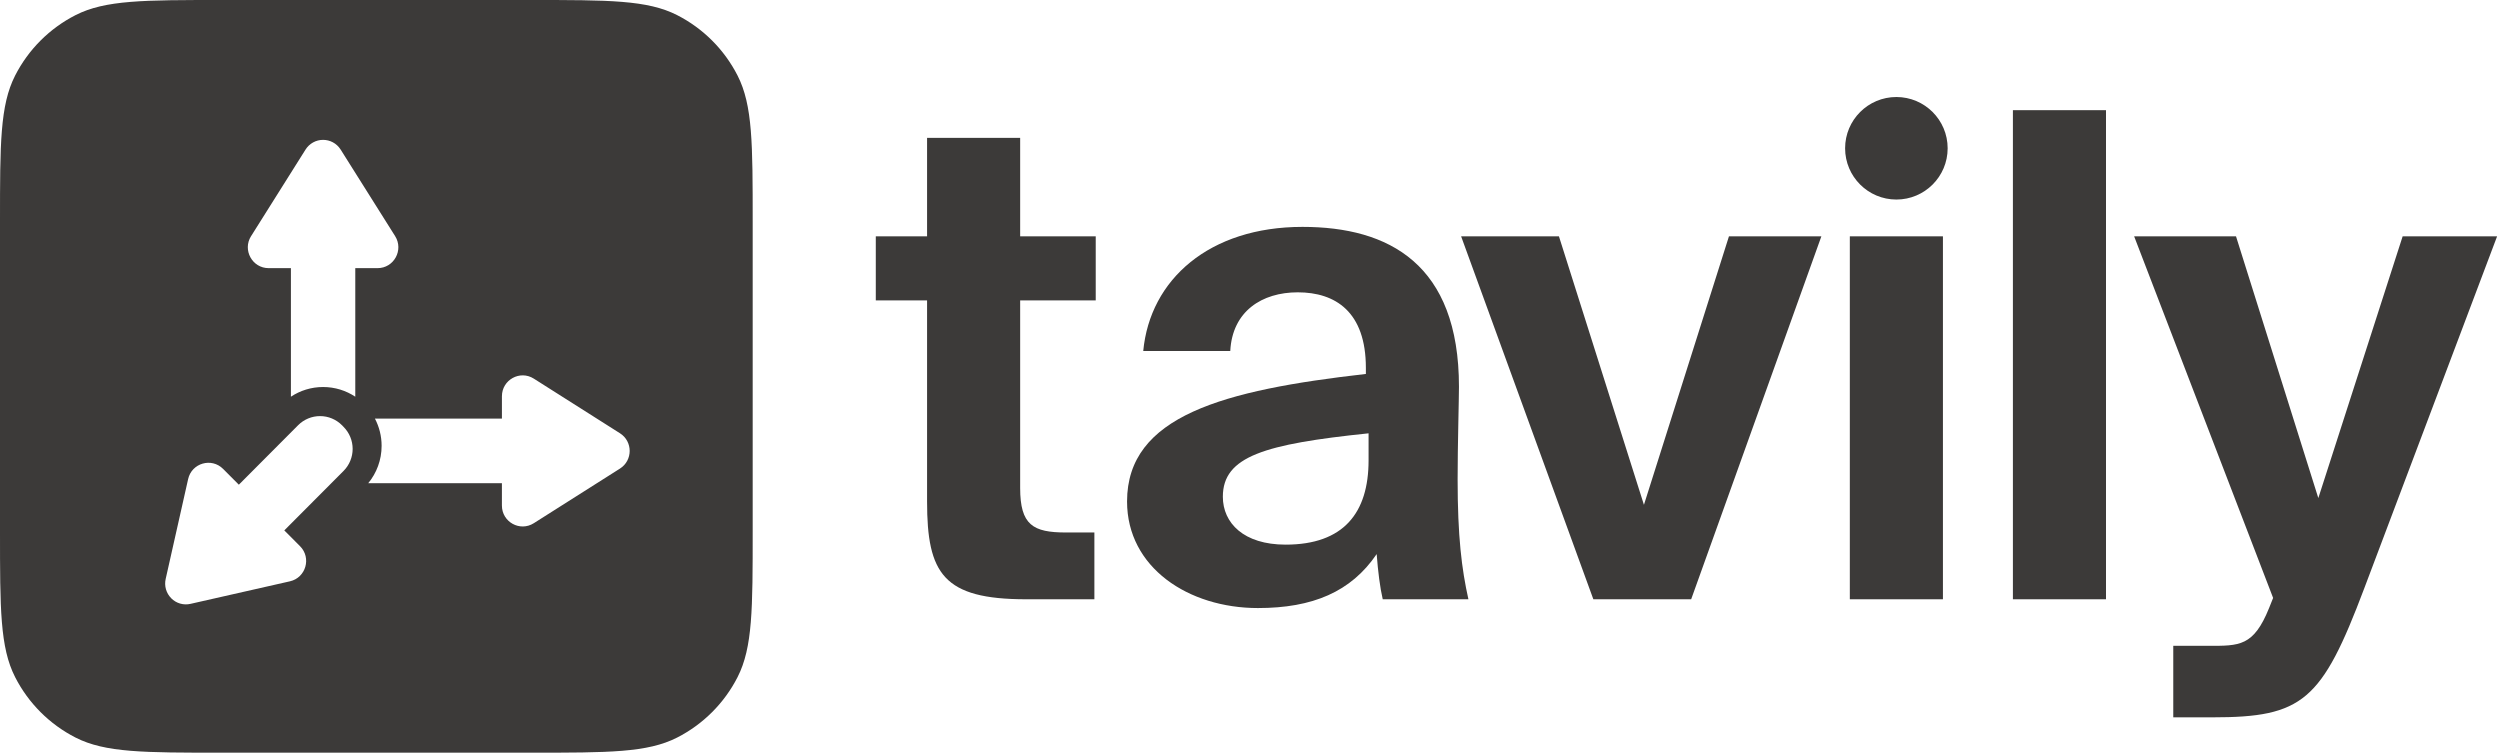
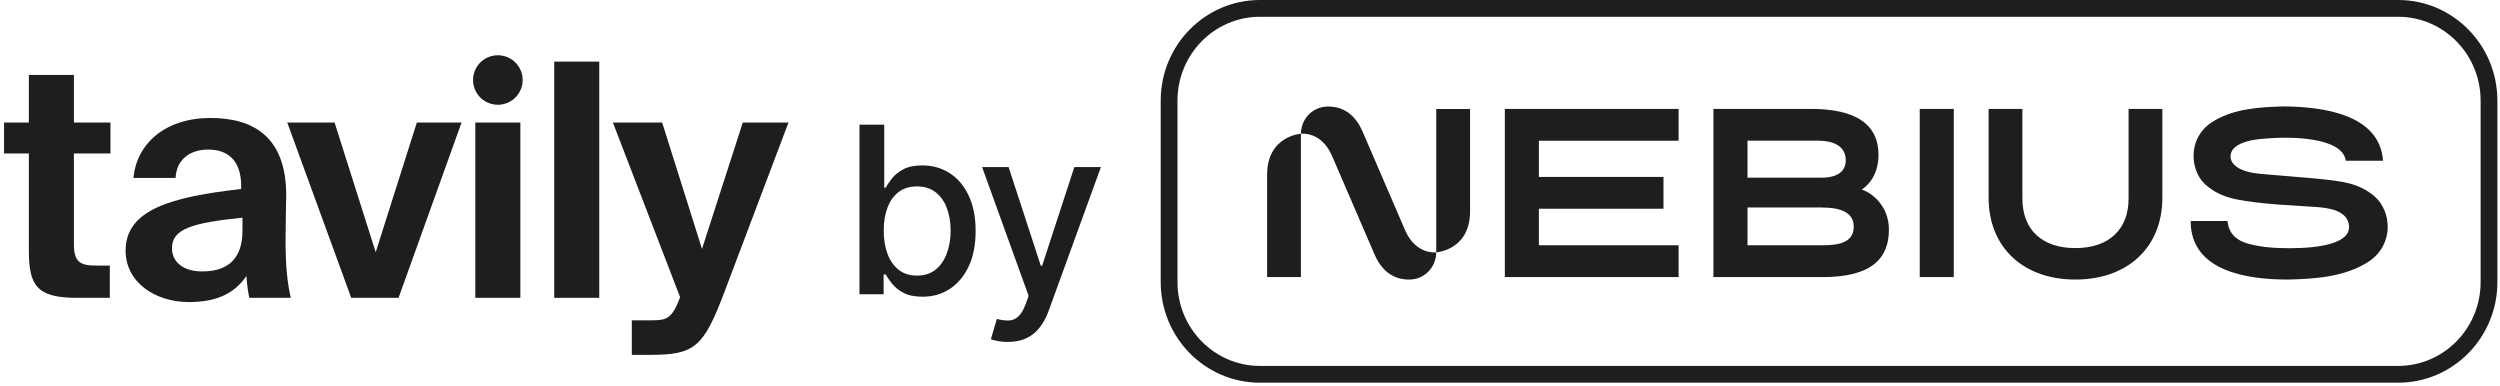
- <svg xmlns="http://www.w3.org/2000/svg" width="186" height="56" viewBox="0 0 186 56" fill="none">
-   <path d="M39.514 0C45.284 0 48.17 2.47984e-05 50.374 1.123C52.313 2.111 53.889 3.687 54.877 5.626C56 7.83 56 10.715 56 16.485V39.515C56 45.285 56 48.17 54.877 50.374C53.889 52.313 52.313 53.889 50.374 54.877C48.17 56 45.284 56 39.514 56H16.485C10.715 56 7.829 56 5.625 54.877C3.686 53.889 2.111 52.313 1.123 50.374C4.91453e-05 48.17 5.27826e-10 45.285 0 39.515V16.485C4.81286e-10 10.715 4.80472e-05 7.83 1.123 5.626C2.111 3.687 3.686 2.111 5.625 1.123C7.829 2.47984e-05 10.715 0 16.485 0H39.514ZM23.811 30.958C23.508 30.958 23.208 31.017 22.928 31.134C22.648 31.25 22.393 31.422 22.179 31.637L17.77 36.062L16.599 34.887C15.738 34.023 14.265 34.45 13.997 35.643L12.327 43.071C12.269 43.327 12.275 43.593 12.348 43.845C12.42 44.096 12.555 44.325 12.739 44.509L12.738 44.511C12.922 44.697 13.15 44.832 13.4 44.905C13.651 44.978 13.917 44.986 14.172 44.927L21.571 43.25C22.759 42.981 23.185 41.502 22.324 40.638L21.152 39.462L25.561 35.037C25.994 34.602 26.237 34.012 26.237 33.398C26.237 32.783 25.994 32.193 25.561 31.759L25.503 31.699L25.505 31.698L25.443 31.637C25.229 31.422 24.974 31.25 24.694 31.134C24.414 31.017 24.114 30.958 23.811 30.958ZM39.714 28.169C38.684 27.516 37.343 28.26 37.343 29.482V31.145H27.895C28.211 31.75 28.392 32.439 28.392 33.17C28.392 34.227 28.018 35.196 27.396 35.952H37.342V37.614C37.342 38.837 38.684 39.58 39.714 38.927L46.128 34.861C46.608 34.556 46.848 34.051 46.848 33.547C46.847 33.044 46.607 32.54 46.126 32.235L39.714 28.169ZM24.039 10.406C23.778 10.405 23.521 10.471 23.292 10.598C23.063 10.724 22.869 10.908 22.73 11.131L18.681 17.568H18.679C18.028 18.602 18.769 19.95 19.987 19.95H21.644V29.514C22.331 29.059 23.154 28.794 24.038 28.794C24.923 28.794 25.745 29.06 26.433 29.515V19.95H28.09C29.308 19.95 30.047 18.603 29.398 17.568L25.346 11.131C25.041 10.649 24.541 10.407 24.039 10.406Z" fill="#3C3A39" />
-   <path d="M161.691 53.37V48.05H164.301C166.61 48.05 167.664 48.1 168.819 45.239L169.12 44.486L158.78 17.583H166.359L172.483 37.057L178.757 17.583H185.784L175.896 43.783C172.734 52.166 171.328 53.37 164.603 53.37H161.691Z" fill="#3C3A39" />
-   <path d="M156.686 44.586H149.76V8.197H156.686V44.586Z" fill="#3C3A39" />
-   <path d="M144.554 17.583V44.586H137.627V17.583H144.554Z" fill="#3C3A39" />
-   <path d="M122.309 37.559L128.634 17.583H135.51L125.823 44.586H118.545L108.707 17.583H115.985L122.309 37.559Z" fill="#3C3A39" />
-   <path d="M93.59 45.239C88.42 45.239 83.853 42.227 83.853 37.309C83.853 30.934 91.03 29.027 101.621 27.822V27.37C101.621 23.204 99.362 21.749 96.551 21.749C93.891 21.749 91.683 23.154 91.532 26.116H85.057C85.559 20.795 89.976 16.88 96.903 16.88C103.327 16.88 108.547 19.641 108.547 28.776C108.547 29.629 108.447 33.193 108.447 35.652C108.447 39.919 108.748 42.328 109.25 44.587H102.876C102.675 43.733 102.524 42.529 102.424 41.224C100.516 44.034 97.656 45.239 93.59 45.239ZM101.822 32.239C94.092 33.042 90.98 33.946 90.98 36.957C90.98 38.915 92.536 40.521 95.648 40.521C99.964 40.521 101.822 38.162 101.822 34.247V32.239Z" fill="#3C3A39" />
-   <path d="M68.974 10.255H75.9V17.583H81.522V22.351H75.9V36.305C75.9 39.065 76.854 39.617 79.314 39.617H81.422V44.586H76.352C70.178 44.586 68.974 42.679 68.974 37.309V22.351H65.159V17.583H68.974V10.255Z" fill="#3C3A39" />
-   <path d="M141.091 7.218C138.985 7.218 137.276 8.926 137.276 11.032C137.276 13.139 138.985 14.846 141.091 14.846C143.197 14.846 144.905 13.139 144.905 11.032C144.905 8.926 143.197 7.218 141.091 7.218Z" fill="#3C3A39" />
+ <svg xmlns="http://www.w3.org/2000/svg" width="447" height="69" viewBox="0 0 447 69" fill="none">
+   <path d="M112.968 63.447V57.272H116.003C118.687 57.272 119.913 57.33 121.256 54.01L121.606 53.136L109.583 21.909H118.396L125.516 44.513L132.811 21.909H140.982L129.485 52.32C125.808 62.049 124.173 63.447 116.354 63.447H112.968Z" fill="#1F1E1E" />
+   <path d="M107.149 53.252H99.096V11.014H107.149V53.252Z" fill="#1F1E1E" />
+   <path d="M93.041 21.909V53.252H84.986V21.909H93.041Z" fill="#1F1E1E" />
+   <path d="M67.176 45.096L74.531 21.909H82.526L71.262 53.252H62.8L51.36 21.909H59.823L67.176 45.096Z" fill="#1F1E1E" />
+   <path d="M33.782 54.009C27.771 54.009 22.46 50.514 22.46 44.804C22.46 37.405 30.806 35.191 43.12 33.793V33.269C43.12 28.433 40.494 26.744 37.226 26.744C34.132 26.744 31.565 28.375 31.389 31.813H23.861C24.444 25.637 29.58 21.093 37.634 21.093C45.104 21.093 51.174 24.297 51.174 34.9C51.174 35.891 51.057 40.027 51.057 42.882C51.057 47.834 51.407 50.63 51.991 53.252H44.58C44.346 52.261 44.17 50.863 44.054 49.349C41.836 52.611 38.51 54.009 33.782 54.009ZM43.354 38.92C34.366 39.852 30.747 40.901 30.747 44.397C30.747 46.669 32.557 48.533 36.175 48.533C41.194 48.533 43.354 45.795 43.354 41.251V38.92Z" fill="#1F1E1E" />
+   <path d="M5.16 13.403H13.214V21.909H19.75V27.443H13.214V43.639C13.214 46.844 14.323 47.484 17.183 47.484H19.634V53.252H13.739C6.561 53.252 5.16 51.038 5.16 44.805V27.443H0.724V21.909H5.16V13.403Z" fill="#1F1E1E" />
+   <path d="M89.016 9.878C86.567 9.878 84.58 11.86 84.58 14.305C84.58 16.75 86.567 18.732 89.016 18.732C91.465 18.732 93.451 16.75 93.451 14.305C93.451 11.86 91.465 9.878 89.016 9.878Z" fill="#1F1E1E" />
+   <path fill-rule="evenodd" clip-rule="evenodd" d="M153.672 22.288V52.61H157.995V49.072H158.364C158.631 49.555 159.013 50.108 159.505 50.73C159.999 51.352 160.68 51.894 161.547 52.358C162.427 52.822 163.557 53.054 164.939 53.054C166.776 53.054 168.408 52.585 169.84 51.648C171.27 50.7 172.396 49.353 173.215 47.606C174.034 45.849 174.443 43.741 174.443 41.284C174.443 38.826 174.03 36.724 173.201 34.976C172.381 33.229 171.251 31.892 169.809 30.964C168.368 30.036 166.73 29.573 164.895 29.573C163.482 29.573 162.348 29.809 161.489 30.283C160.63 30.747 159.959 31.29 159.475 31.912C158.992 32.533 158.623 33.081 158.364 33.555H158.099V22.288H153.672ZM158.706 45.444C158.241 44.24 158.01 42.838 158.01 41.239C158.01 39.66 158.237 38.278 158.692 37.094C159.144 35.909 159.811 34.986 160.689 34.325C161.579 33.664 162.663 33.333 163.947 33.333C165.279 33.333 166.39 33.679 167.278 34.369C168.177 35.06 168.848 36.003 169.292 37.197C169.746 38.392 169.974 39.739 169.974 41.239C169.974 42.759 169.74 44.126 169.277 45.34C168.823 46.554 168.152 47.517 167.264 48.227C166.376 48.928 165.269 49.279 163.947 49.279C162.673 49.279 161.598 48.943 160.72 48.272C159.84 47.591 159.169 46.648 158.706 45.444Z" fill="#1F1E1E" />
+   <path d="M178.383 60.975C178.925 61.084 179.527 61.138 180.188 61.138C181.412 61.138 182.49 60.931 183.417 60.516C184.345 60.102 185.143 59.48 185.815 58.651C186.486 57.831 187.038 56.83 187.474 55.645L196.845 29.869H192.094L186.334 47.517H186.096L180.336 29.869H175.6L183.92 52.906L183.372 54.416C182.996 55.423 182.563 56.148 182.069 56.593C181.585 57.037 181.028 57.274 180.397 57.303C179.765 57.333 179.044 57.239 178.235 57.022L177.168 60.649C177.435 60.768 177.839 60.876 178.383 60.975Z" fill="#1F1E1E" />
+   <path d="M443.534 17.996C443.534 9.692 436.911 3 428.793 3H225.276C217.158 3 210.534 9.692 210.534 17.996V50.43C210.534 58.734 217.158 65.426 225.276 65.426H428.793C436.915 65.426 443.534 58.734 443.534 50.43V17.996ZM446.534 50.43C446.534 60.346 438.616 68.426 428.793 68.426H225.276C215.457 68.426 207.534 60.347 207.534 50.43V17.996C207.534 8.079 215.457 0 225.276 0H428.793C438.611 0 446.534 8.079 446.534 17.996V50.43Z" fill="#1F1E1E" />
+   <path d="M237.457 19.047C240.342 19.047 242.376 20.649 243.622 23.507L251.233 41.163C253.163 45.627 256.799 45.12 256.799 45.12C256.799 47.635 254.834 49.985 251.946 49.985C249.057 49.985 247.027 48.379 245.781 45.521L238.166 27.869C236.244 23.409 232.604 23.913 232.604 23.913V49.54H226.559V31.26C226.559 24.3 232.571 23.914 232.604 23.913C232.604 21.398 234.573 19.047 237.457 19.047ZM361.601 35.472C361.601 41.054 365.082 44.357 371.073 44.357C377.063 44.357 380.591 41.057 380.591 35.472V19.474H386.629V35.374C386.628 44.207 380.445 49.985 371.073 49.985C361.7 49.985 355.564 44.16 355.564 35.374V19.474H361.601V35.472ZM408.451 19.025C415.107 19.105 425.482 20.317 426.085 28.738H419.426C418.838 24.475 409.432 24.332 404.626 24.818C404.592 24.819 398.831 25.056 398.831 27.939C398.828 27.959 398.44 30.554 404.153 31.085C404.786 31.147 413.17 31.848 413.766 31.895L414.21 31.939C419.078 32.443 421.628 32.706 424.6 35.108L424.578 35.115C427.64 37.786 428.131 43.74 423.474 46.806C419.252 49.525 413.966 49.865 409.091 49.985C401.934 49.985 391.682 48.58 391.693 39.52H398.275C398.486 41.648 399.729 42.926 401.897 43.55C404.462 44.269 406.944 44.361 409.378 44.379C414.936 44.379 420.349 43.466 420 40.305C419.681 37.44 415.888 37.148 414.093 37.009C414.039 37.006 413.984 37.002 413.93 36.998C412.781 36.907 407.442 36.58 407.416 36.579C404.056 36.338 401.61 35.969 400.114 35.695C396.866 35.086 395.278 33.834 394.236 32.917C391.555 30.384 391.137 24.734 395.413 21.898C399.231 19.401 404.041 19.134 408.451 19.025ZM324.001 19.474C329.199 19.507 335.87 20.69 335.87 27.676C335.87 30.742 334.518 32.815 332.887 33.896C334.511 34.385 337.737 36.692 337.737 41.035C337.737 46.098 334.809 49.551 325.828 49.551V49.54H306.359V19.474H324.001ZM300.136 25.161H275.153V31.64H297.43V37.327H275.153V43.853H300.136V49.54H269.064V19.474H300.136V25.161ZM349.336 49.54H343.248V19.474H349.336V49.54ZM262.848 37.772C262.848 44.751 256.806 45.119 256.799 45.12V19.492H262.848V37.772ZM312.456 43.853H325.915C328.735 43.85 331.448 43.393 331.448 40.524C331.448 37.655 328.455 37.111 325.832 37.111V37.097H312.456V43.853ZM312.452 31.767H325.912C327.561 31.753 330.021 31.22 330.021 28.68C330.021 26.139 327.877 25.154 325.08 25.154H312.452V31.767Z" fill="#1F1E1E" />
</svg>
